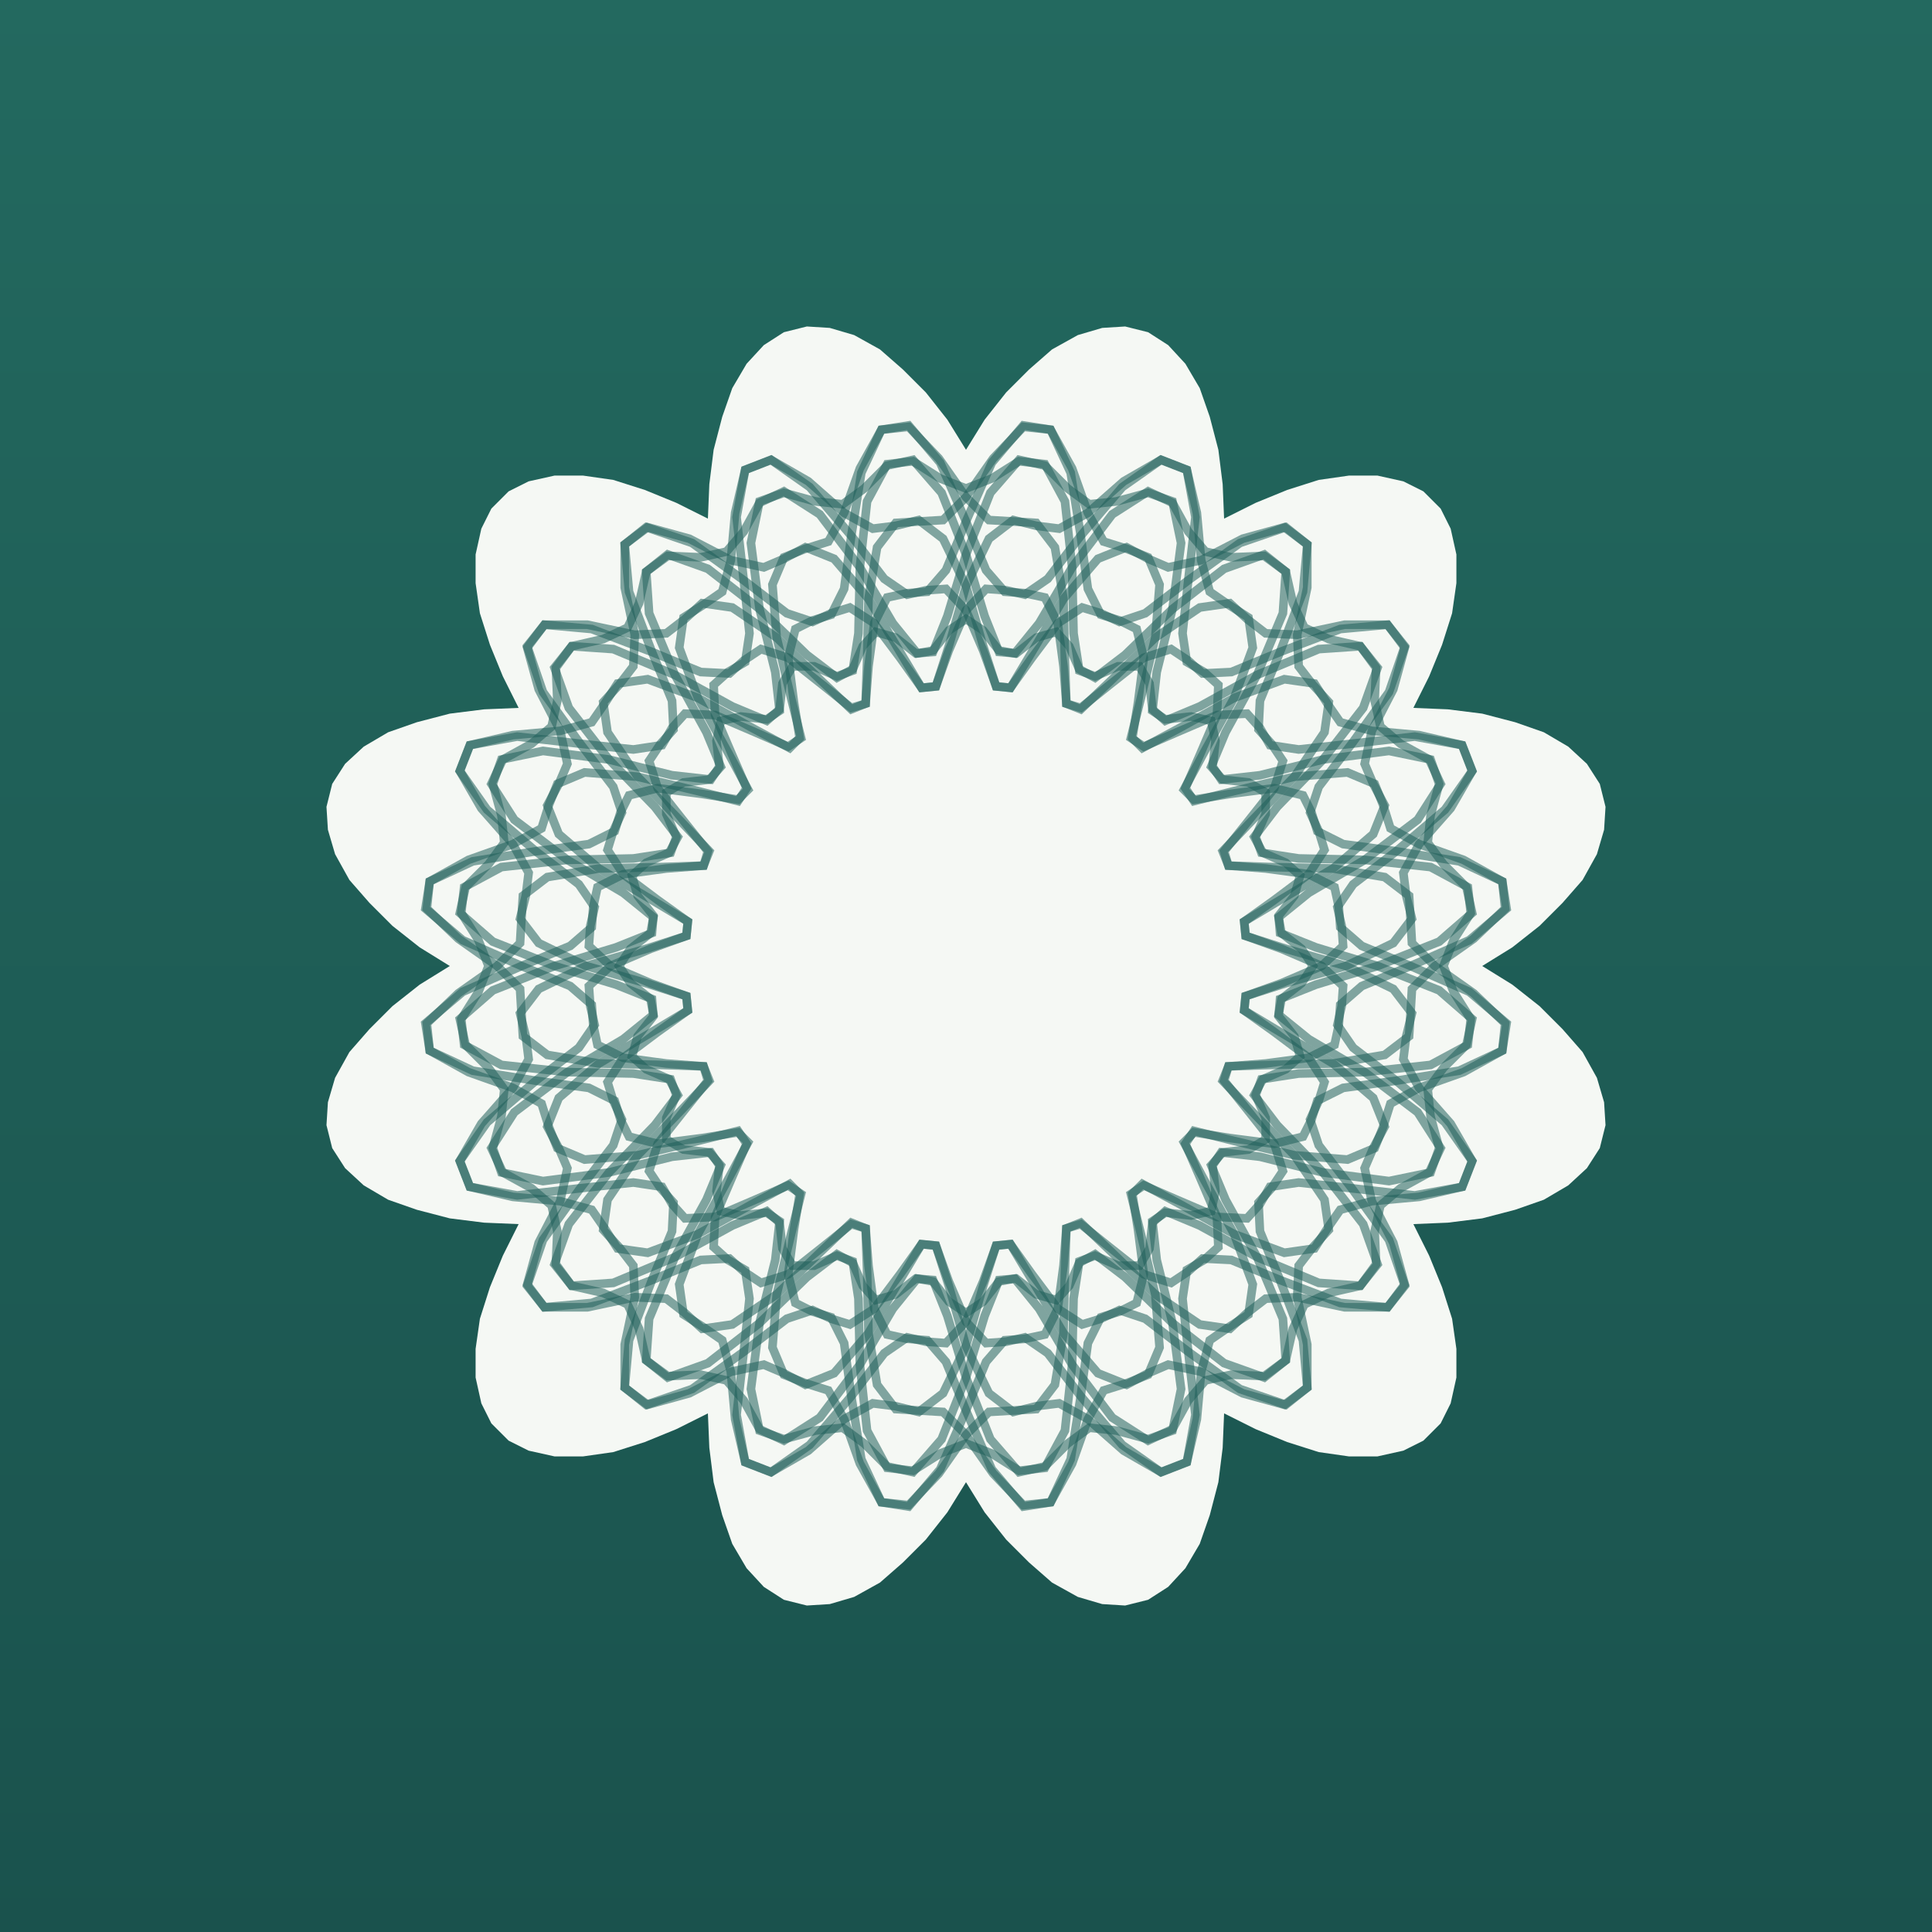
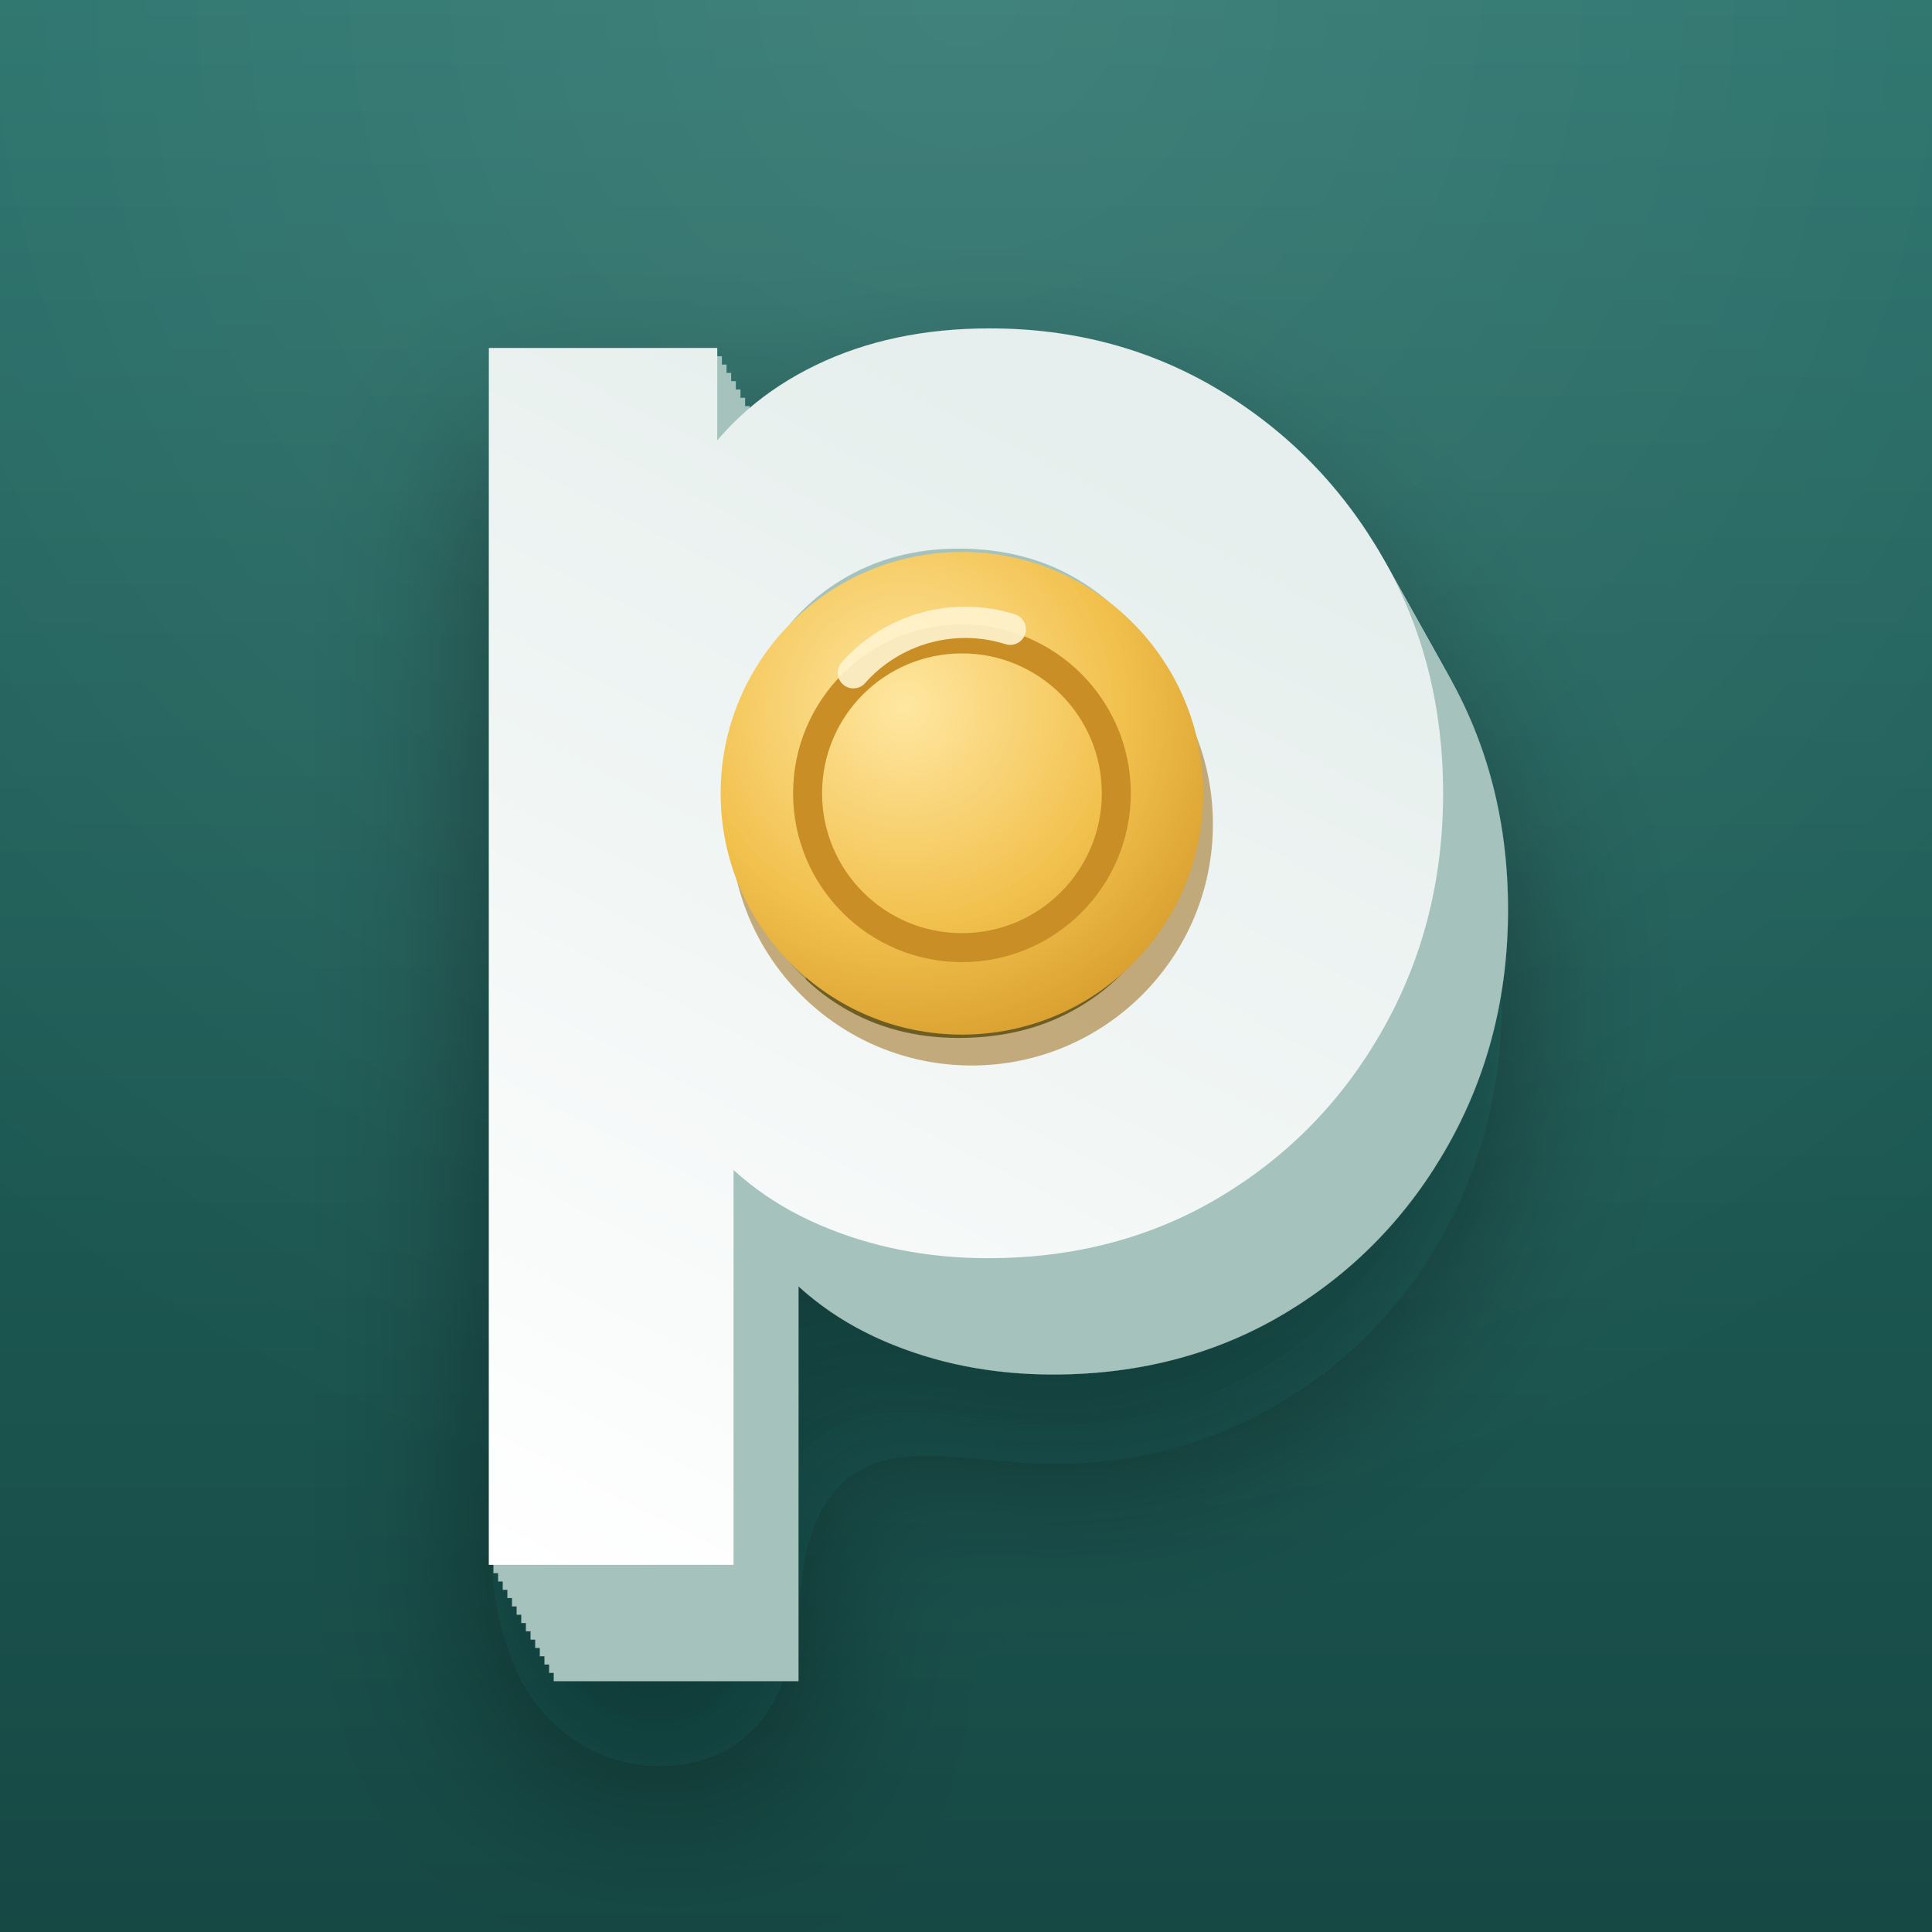
- <svg xmlns="http://www.w3.org/2000/svg" viewBox="0 0 512 512">
+ <svg xmlns="http://www.w3.org/2000/svg" viewBox="0 0 100 100">
  <defs>
-     <linearGradient id="g" x1="0" y1="0" x2="0" y2="1">
-       <stop offset="0" stop-color="#23695f" />
-       <stop offset="1" stop-color="#1a524d" />
+     <linearGradient id="bg" x1="0" y1="0" x2="0" y2="1">
+       <stop offset="0" stop-color="#27716a" />
+       <stop offset="1" stop-color="#164844" />
    </linearGradient>
+     <linearGradient id="pf" x1="0" y1="0" x2="0.4" y2="1">
+       <stop offset="0" stop-color="#ffffff" />
+       <stop offset="1" stop-color="#e6efed" />
+     </linearGradient>
+     <radialGradient id="cf" cx="0.38" cy="0.32" r="0.75">
+       <stop offset="0" stop-color="#ffe7a1" />
+       <stop offset="0.6" stop-color="#f2c14e" />
+       <stop offset="1" stop-color="#d79d2c" />
+     </radialGradient>
+     <radialGradient id="hi" cx="0.5" cy="0" r="0.8">
+       <stop offset="0" stop-color="#fff" stop-opacity=".12" />
+       <stop offset="1" stop-color="#fff" stop-opacity="0" />
+     </radialGradient>
+     <filter id="sh" x="-30%" y="-30%" width="160%" height="160%">
+       <feDropShadow dx="0" dy="5" stdDeviation="4.5" flood-color="#04201d" flood-opacity=".42" />
+     </filter>
  </defs>
-   <rect width="512" height="512" fill="url(#g)" />
-   <g transform="translate(66 66) scale(3.8)">
-     <path d="M86.0 50.0 L88.1 51.3 L90.0 52.8 L91.6 54.4 L93.0 56.0 L94.0 57.8 L94.5 59.5 L94.6 61.1 L94.2 62.7 L93.3 64.1 L92.0 65.3 L90.3 66.3 L88.3 67.0 L86.0 67.6 L83.6 67.9 L81.2 68.0 L82.3 70.2 L83.2 72.4 L83.9 74.6 L84.2 76.7 L84.2 78.7 L83.8 80.5 L83.1 81.9 L81.9 83.1 L80.5 83.8 L78.7 84.2 L76.7 84.2 L74.6 83.9 L72.4 83.2 L70.2 82.3 L68.0 81.2 L67.9 83.6 L67.6 86.0 L67.0 88.3 L66.3 90.3 L65.3 92.0 L64.1 93.3 L62.7 94.2 L61.1 94.6 L59.5 94.5 L57.8 94.0 L56.0 93.0 L54.4 91.6 L52.8 90.0 L51.3 88.1 L50.0 86.0 L48.7 88.1 L47.2 90.0 L45.6 91.6 L44.0 93.0 L42.2 94.0 L40.5 94.5 L38.9 94.6 L37.3 94.2 L35.9 93.3 L34.7 92.0 L33.7 90.3 L33.0 88.3 L32.4 86.0 L32.1 83.6 L32.0 81.2 L29.8 82.3 L27.6 83.2 L25.4 83.9 L23.3 84.2 L21.3 84.2 L19.5 83.8 L18.1 83.1 L16.9 81.9 L16.2 80.5 L15.8 78.7 L15.8 76.7 L16.1 74.6 L16.8 72.4 L17.7 70.2 L18.8 68.0 L16.4 67.9 L14.0 67.6 L11.7 67.0 L9.7 66.3 L8.0 65.3 L6.7 64.1 L5.8 62.7 L5.4 61.1 L5.5 59.5 L6.0 57.8 L7.0 56.0 L8.4 54.4 L10.0 52.8 L11.9 51.3 L14.0 50.0 L11.9 48.7 L10.0 47.2 L8.4 45.6 L7.0 44.0 L6.0 42.2 L5.5 40.5 L5.4 38.9 L5.8 37.3 L6.7 35.9 L8.0 34.7 L9.7 33.7 L11.7 33.0 L14.0 32.4 L16.4 32.1 L18.8 32.0 L17.7 29.8 L16.8 27.6 L16.1 25.4 L15.8 23.3 L15.8 21.3 L16.2 19.5 L16.9 18.1 L18.1 16.9 L19.5 16.2 L21.3 15.8 L23.3 15.8 L25.4 16.1 L27.6 16.8 L29.8 17.7 L32.0 18.8 L32.1 16.4 L32.4 14.0 L33.0 11.7 L33.7 9.7 L34.7 8.0 L35.9 6.7 L37.3 5.8 L38.9 5.4 L40.5 5.5 L42.2 6.0 L44.0 7.0 L45.6 8.4 L47.2 10.0 L48.7 11.9 L50.0 14.0 L51.3 11.9 L52.8 10.0 L54.4 8.4 L56.0 7.0 L57.8 6.0 L59.5 5.5 L61.1 5.4 L62.7 5.8 L64.1 6.7 L65.3 8.0 L66.3 9.7 L67.0 11.7 L67.6 14.0 L67.9 16.4 L68.0 18.8 L70.2 17.7 L72.4 16.8 L74.6 16.1 L76.7 15.8 L78.7 15.8 L80.5 16.2 L81.9 16.9 L83.1 18.1 L83.8 19.5 L84.2 21.3 L84.2 23.3 L83.9 25.4 L83.2 27.6 L82.3 29.8 L81.2 32.0 L83.6 32.1 L86.0 32.4 L88.3 33.0 L90.3 33.7 L92.0 34.7 L93.3 35.9 L94.2 37.3 L94.6 38.9 L94.5 40.5 L94.0 42.2 L93.0 44.0 L91.6 45.6 L90.0 47.2 L88.1 48.7 L86.0 50.0Z" fill="#f5f8f4" />
-     <g fill="none" stroke="#1f5f5a" stroke-opacity="0.55" stroke-width="0.6">
-       <path d="M78.7 50.0 L83.0 51.7 L85.3 53.7 L84.9 55.5 L83.3 57.1 L82.2 58.6 L82.4 60.5 L83.0 62.7 L82.4 64.4 L79.5 65.0 L74.9 64.4 L70.5 63.3 L67.8 63.0 L67.2 63.9 L67.4 65.7 L67.1 67.1 L65.7 67.4 L63.9 67.2 L63.0 67.8 L63.3 70.5 L64.4 74.9 L65.0 79.5 L64.4 82.4 L62.7 83.0 L60.5 82.4 L58.6 82.2 L57.1 83.3 L55.5 84.9 L53.7 85.3 L51.7 83.0 L50.0 78.7 L48.7 74.4 L47.7 71.9 L46.5 71.8 L45.1 72.9 L43.7 73.3 L42.8 72.3 L42.1 70.7 L41.0 70.1 L38.9 71.7 L35.6 74.9 L32.0 77.7 L29.2 78.7 L27.7 77.5 L27.2 75.3 L26.4 73.6 L24.7 72.8 L22.5 72.3 L21.3 70.8 L22.3 68.0 L25.1 64.4 L28.3 61.1 L29.9 59.0 L29.3 57.9 L27.7 57.2 L26.7 56.3 L27.1 54.9 L28.2 53.5 L28.1 52.3 L25.6 51.3 L21.3 50.0 L17.0 48.3 L14.7 46.3 L15.1 44.5 L16.7 42.9 L17.8 41.4 L17.6 39.5 L17.0 37.3 L17.6 35.6 L20.5 35.0 L25.1 35.6 L29.5 36.7 L32.2 37.0 L32.8 36.1 L32.6 34.3 L32.9 32.9 L34.3 32.6 L36.1 32.8 L37.0 32.2 L36.7 29.5 L35.6 25.1 L35.0 20.5 L35.6 17.6 L37.3 17.0 L39.5 17.6 L41.4 17.8 L42.9 16.7 L44.5 15.1 L46.3 14.7 L48.3 17.0 L50.0 21.3 L51.3 25.6 L52.3 28.1 L53.5 28.2 L54.9 27.1 L56.3 26.7 L57.2 27.7 L57.9 29.3 L59.0 29.9 L61.1 28.3 L64.4 25.1 L68.0 22.3 L70.8 21.3 L72.3 22.5 L72.8 24.7 L73.6 26.4 L75.3 27.2 L77.5 27.7 L78.7 29.2 L77.7 32.0 L74.9 35.6 L71.7 38.9 L70.1 41.0 L70.7 42.1 L72.3 42.8 L73.3 43.7 L72.9 45.1 L71.8 46.5 L71.9 47.7 L74.4 48.7 L78.7 50.0Z" />
-       <path d="M81.0 50.0 L85.1 51.8 L87.7 54.0 L87.4 55.9 L84.7 57.4 L81.6 58.5 L79.6 59.6 L79.1 61.2 L78.5 62.7 L76.6 63.5 L72.9 63.2 L68.7 62.2 L65.9 61.5 L65.3 62.4 L66.3 64.7 L67.5 67.5 L67.6 69.6 L66.6 70.5 L65.4 71.2 L65.1 73.2 L65.5 76.9 L66.0 81.3 L65.4 84.6 L63.6 85.3 L61.0 83.8 L58.5 81.6 L56.5 80.5 L54.9 80.7 L53.3 81.1 L51.6 79.8 L50.0 76.5 L48.8 72.3 L47.9 69.5 L46.9 69.4 L45.4 71.5 L43.6 73.9 L41.9 75.0 L40.6 74.6 L39.3 74.0 L37.5 74.6 L34.5 76.9 L30.9 79.5 L27.7 80.6 L26.2 79.4 L26.2 76.4 L26.9 73.1 L26.8 70.9 L25.8 69.6 L24.7 68.4 L25.0 66.3 L27.1 63.2 L30.1 60.1 L32.1 58.0 L31.7 57.0 L29.1 56.8 L26.1 56.4 L24.3 55.5 L24.0 54.1 L23.9 52.7 L22.4 51.4 L19.0 50.0 L14.9 48.2 L12.3 46.0 L12.6 44.1 L15.3 42.6 L18.4 41.5 L20.4 40.4 L20.9 38.8 L21.5 37.3 L23.4 36.5 L27.1 36.8 L31.3 37.8 L34.1 38.5 L34.7 37.6 L33.7 35.3 L32.5 32.5 L32.4 30.4 L33.4 29.5 L34.6 28.8 L34.9 26.8 L34.5 23.1 L34.0 18.7 L34.6 15.4 L36.4 14.7 L39.0 16.2 L41.5 18.4 L43.5 19.5 L45.1 19.3 L46.7 18.9 L48.4 20.2 L50.0 23.5 L51.2 27.7 L52.1 30.5 L53.1 30.6 L54.6 28.5 L56.4 26.1 L58.1 25.0 L59.4 25.4 L60.7 26.0 L62.5 25.4 L65.5 23.1 L69.1 20.5 L72.3 19.4 L73.8 20.6 L73.8 23.6 L73.1 26.9 L73.2 29.1 L74.2 30.4 L75.3 31.6 L75.0 33.7 L72.9 36.8 L69.9 39.9 L67.9 42.0 L68.3 43.0 L70.9 43.2 L73.9 43.6 L75.7 44.5 L76.0 45.9 L76.1 47.3 L77.6 48.6 L81.0 50.0Z" />
-       <path d="M82.7 50.0 L85.4 51.9 L87.6 54.0 L87.4 55.9 L84.4 57.3 L80.0 58.0 L76.3 58.5 L74.5 59.4 L74.1 60.7 L73.5 61.9 L71.5 62.4 L68.4 62.0 L65.9 61.6 L65.2 62.3 L66.6 64.9 L68.7 68.7 L70.0 72.2 L69.7 74.3 L68.3 75.2 L67.0 76.1 L66.4 78.3 L66.1 81.6 L65.4 84.6 L63.6 85.3 L60.9 83.4 L58.0 80.0 L55.7 77.0 L54.1 75.9 L52.8 76.2 L51.4 76.3 L50.0 74.8 L48.8 72.0 L47.9 69.5 L46.9 69.4 L45.4 71.9 L43.2 75.6 L40.8 78.4 L38.8 79.2 L37.3 78.4 L35.9 77.8 L33.6 78.3 L30.7 79.8 L27.8 80.6 L26.2 79.4 L26.5 76.1 L28.1 71.9 L29.5 68.5 L29.6 66.5 L28.7 65.5 L27.9 64.3 L28.5 62.4 L30.4 60.0 L32.0 58.0 L31.7 57.0 L28.8 56.9 L24.4 56.8 L20.8 56.2 L19.1 54.9 L19.0 53.3 L18.9 51.6 L17.3 50.0 L14.6 48.1 L12.4 46.0 L12.6 44.1 L15.6 42.7 L20.0 42.0 L23.7 41.5 L25.5 40.6 L25.9 39.3 L26.5 38.1 L28.5 37.6 L31.6 38.0 L34.1 38.4 L34.8 37.7 L33.4 35.1 L31.3 31.3 L30.0 27.8 L30.3 25.7 L31.7 24.8 L33.0 23.9 L33.6 21.7 L33.9 18.4 L34.6 15.4 L36.4 14.7 L39.1 16.6 L42.0 20.0 L44.3 23.0 L45.9 24.1 L47.2 23.8 L48.6 23.7 L50.0 25.2 L51.2 28.0 L52.1 30.5 L53.1 30.6 L54.6 28.1 L56.8 24.4 L59.2 21.6 L61.2 20.8 L62.7 21.6 L64.1 22.2 L66.4 21.7 L69.3 20.2 L72.2 19.4 L73.8 20.6 L73.5 23.9 L71.9 28.1 L70.5 31.5 L70.4 33.5 L71.3 34.5 L72.1 35.7 L71.5 37.6 L69.6 40.0 L68.0 42.0 L68.3 43.0 L71.2 43.1 L75.6 43.2 L79.2 43.8 L80.9 45.1 L81.0 46.7 L81.1 48.4 L82.7 50.0Z" />
-       <path d="M83.3 50.0 L84.0 51.8 L85.2 53.7 L85.0 55.5 L82.4 56.9 L77.8 57.4 L73.2 57.5 L70.6 57.9 L70.2 59.0 L70.9 60.6 L70.9 62.1 L69.7 62.8 L67.9 63.0 L67.1 63.9 L68.1 66.3 L70.3 70.3 L72.1 74.6 L72.3 77.5 L70.8 78.6 L68.5 78.5 L66.7 78.9 L65.5 80.3 L64.4 82.3 L62.7 83.1 L60.2 81.5 L57.4 77.8 L55.1 73.9 L53.4 71.8 L52.3 72.0 L51.2 73.4 L50.0 74.2 L48.8 73.4 L47.7 72.0 L46.6 71.8 L44.9 73.9 L42.6 77.8 L39.8 81.5 L37.3 83.1 L35.6 82.3 L34.5 80.3 L33.3 78.9 L31.5 78.5 L29.2 78.6 L27.7 77.5 L27.9 74.6 L29.7 70.3 L31.9 66.3 L32.9 63.9 L32.1 63.0 L30.3 62.8 L29.1 62.1 L29.1 60.6 L29.8 59.0 L29.4 57.9 L26.8 57.5 L22.2 57.4 L17.6 56.9 L15.0 55.5 L14.8 53.7 L16.0 51.8 L16.7 50.0 L16.0 48.2 L14.8 46.3 L15.0 44.5 L17.6 43.1 L22.2 42.6 L26.8 42.5 L29.4 42.1 L29.8 41.0 L29.1 39.4 L29.1 37.9 L30.3 37.2 L32.1 37.0 L32.9 36.1 L31.9 33.7 L29.7 29.7 L27.9 25.4 L27.7 22.5 L29.2 21.4 L31.5 21.5 L33.3 21.1 L34.5 19.7 L35.6 17.7 L37.3 16.9 L39.8 18.5 L42.6 22.2 L44.9 26.1 L46.6 28.2 L47.7 28.0 L48.8 26.6 L50.0 25.8 L51.2 26.6 L52.3 28.0 L53.4 28.2 L55.1 26.1 L57.4 22.2 L60.2 18.5 L62.7 16.9 L64.4 17.7 L65.5 19.7 L66.7 21.1 L68.5 21.5 L70.8 21.4 L72.3 22.5 L72.1 25.4 L70.3 29.7 L68.1 33.7 L67.1 36.1 L67.9 37.0 L69.7 37.2 L70.9 37.9 L70.9 39.4 L70.2 41.0 L70.6 42.1 L73.2 42.5 L77.8 42.6 L82.4 43.1 L85.0 44.5 L85.2 46.3 L84.0 48.2 L83.3 50.0Z" />
-       <path d="M82.7 50.0 L81.1 51.6 L81.0 53.3 L80.9 54.9 L79.2 56.2 L75.6 56.8 L71.2 56.9 L68.3 57.0 L68.0 58.0 L69.6 60.0 L71.5 62.4 L72.1 64.3 L71.3 65.5 L70.4 66.5 L70.5 68.5 L71.9 71.9 L73.5 76.1 L73.8 79.4 L72.2 80.6 L69.3 79.8 L66.4 78.3 L64.1 77.8 L62.7 78.4 L61.2 79.2 L59.2 78.4 L56.8 75.6 L54.6 71.9 L53.1 69.4 L52.1 69.5 L51.2 72.0 L50.0 74.8 L48.6 76.3 L47.2 76.2 L45.9 75.9 L44.3 77.0 L42.0 80.0 L39.1 83.4 L36.4 85.3 L34.6 84.6 L33.9 81.6 L33.6 78.3 L33.0 76.1 L31.7 75.2 L30.3 74.3 L30.0 72.2 L31.3 68.7 L33.4 64.9 L34.8 62.3 L34.1 61.6 L31.6 62.0 L28.5 62.4 L26.5 61.9 L25.9 60.7 L25.5 59.4 L23.7 58.5 L20.0 58.0 L15.6 57.3 L12.6 55.9 L12.4 54.0 L14.6 51.9 L17.3 50.0 L18.9 48.4 L19.0 46.7 L19.1 45.1 L20.8 43.8 L24.4 43.2 L28.8 43.1 L31.7 43.0 L32.0 42.0 L30.4 40.0 L28.5 37.6 L27.9 35.7 L28.7 34.5 L29.6 33.5 L29.5 31.5 L28.1 28.1 L26.5 23.9 L26.2 20.6 L27.8 19.4 L30.7 20.2 L33.6 21.7 L35.9 22.2 L37.3 21.6 L38.8 20.8 L40.8 21.6 L43.2 24.4 L45.4 28.1 L46.9 30.6 L47.9 30.5 L48.8 28.0 L50.0 25.2 L51.4 23.7 L52.8 23.8 L54.1 24.1 L55.7 23.0 L58.0 20.0 L60.9 16.6 L63.6 14.7 L65.4 15.4 L66.1 18.4 L66.4 21.7 L67.0 23.9 L68.3 24.8 L69.7 25.7 L70.0 27.8 L68.7 31.3 L66.6 35.1 L65.2 37.7 L65.9 38.4 L68.4 38.0 L71.5 37.6 L73.5 38.1 L74.1 39.3 L74.5 40.6 L76.3 41.5 L80.0 42.0 L84.4 42.7 L87.4 44.1 L87.6 46.0 L85.4 48.1 L82.7 50.0Z" />
-       <path d="M81.0 50.0 L77.6 51.4 L76.1 52.7 L76.0 54.1 L75.7 55.5 L73.9 56.4 L70.9 56.8 L68.3 57.0 L67.9 58.0 L69.9 60.1 L72.9 63.2 L75.0 66.3 L75.3 68.4 L74.2 69.6 L73.2 70.9 L73.1 73.1 L73.8 76.4 L73.8 79.4 L72.3 80.6 L69.1 79.5 L65.5 76.9 L62.5 74.6 L60.7 74.0 L59.4 74.6 L58.1 75.0 L56.4 73.9 L54.6 71.5 L53.1 69.4 L52.1 69.5 L51.2 72.3 L50.0 76.5 L48.4 79.8 L46.7 81.1 L45.1 80.7 L43.5 80.5 L41.5 81.6 L39.0 83.8 L36.4 85.3 L34.6 84.6 L34.0 81.3 L34.5 76.9 L34.9 73.2 L34.6 71.2 L33.4 70.5 L32.4 69.6 L32.5 67.5 L33.7 64.7 L34.7 62.4 L34.1 61.5 L31.3 62.2 L27.1 63.2 L23.4 63.5 L21.5 62.7 L20.9 61.2 L20.4 59.6 L18.4 58.5 L15.3 57.4 L12.6 55.9 L12.3 54.0 L14.9 51.8 L19.0 50.0 L22.4 48.6 L23.9 47.3 L24.0 45.9 L24.3 44.5 L26.1 43.6 L29.1 43.2 L31.7 43.0 L32.1 42.0 L30.1 39.9 L27.1 36.8 L25.0 33.7 L24.7 31.6 L25.8 30.4 L26.8 29.1 L26.9 26.9 L26.2 23.6 L26.2 20.6 L27.7 19.4 L30.9 20.5 L34.5 23.1 L37.5 25.4 L39.3 26.0 L40.6 25.4 L41.9 25.0 L43.6 26.1 L45.4 28.5 L46.9 30.6 L47.9 30.5 L48.8 27.7 L50.0 23.5 L51.6 20.2 L53.3 18.9 L54.9 19.3 L56.5 19.5 L58.5 18.4 L61.0 16.2 L63.6 14.7 L65.4 15.4 L66.0 18.7 L65.5 23.1 L65.1 26.8 L65.4 28.8 L66.6 29.5 L67.6 30.4 L67.5 32.5 L66.3 35.3 L65.3 37.6 L65.9 38.5 L68.7 37.8 L72.9 36.8 L76.6 36.5 L78.5 37.3 L79.1 38.8 L79.6 40.4 L81.6 41.5 L84.7 42.6 L87.4 44.1 L87.7 46.0 L85.1 48.2 L81.0 50.0Z" />
-       <path d="M78.7 50.0 L74.4 51.3 L71.9 52.3 L71.8 53.5 L72.9 54.9 L73.3 56.3 L72.3 57.2 L70.7 57.9 L70.1 59.0 L71.7 61.1 L74.9 64.4 L77.7 68.0 L78.7 70.8 L77.5 72.3 L75.3 72.8 L73.6 73.6 L72.8 75.3 L72.3 77.5 L70.8 78.7 L68.0 77.7 L64.4 74.9 L61.1 71.7 L59.0 70.1 L57.9 70.7 L57.2 72.3 L56.3 73.3 L54.9 72.9 L53.5 71.8 L52.3 71.9 L51.3 74.4 L50.0 78.7 L48.3 83.0 L46.3 85.3 L44.5 84.9 L42.9 83.3 L41.4 82.2 L39.5 82.4 L37.3 83.0 L35.6 82.4 L35.0 79.5 L35.6 74.9 L36.7 70.5 L37.0 67.8 L36.1 67.2 L34.3 67.4 L32.9 67.1 L32.6 65.7 L32.8 63.9 L32.2 63.0 L29.5 63.3 L25.1 64.4 L20.5 65.0 L17.6 64.4 L17.0 62.7 L17.6 60.5 L17.8 58.6 L16.7 57.1 L15.1 55.5 L14.7 53.7 L17.0 51.7 L21.3 50.0 L25.6 48.7 L28.1 47.7 L28.2 46.5 L27.1 45.1 L26.7 43.7 L27.7 42.8 L29.3 42.1 L29.9 41.0 L28.3 38.9 L25.1 35.6 L22.3 32.0 L21.3 29.2 L22.5 27.7 L24.7 27.2 L26.4 26.4 L27.2 24.7 L27.7 22.5 L29.2 21.3 L32.0 22.3 L35.6 25.1 L38.9 28.3 L41.0 29.9 L42.1 29.3 L42.8 27.7 L43.7 26.7 L45.1 27.1 L46.5 28.2 L47.7 28.1 L48.7 25.6 L50.0 21.3 L51.7 17.0 L53.7 14.7 L55.5 15.1 L57.1 16.7 L58.6 17.8 L60.5 17.6 L62.7 17.0 L64.4 17.6 L65.0 20.5 L64.4 25.1 L63.3 29.5 L63.0 32.2 L63.9 32.8 L65.7 32.6 L67.1 32.9 L67.4 34.3 L67.2 36.1 L67.8 37.0 L70.5 36.7 L74.9 35.6 L79.5 35.0 L82.4 35.6 L83.0 37.3 L82.4 39.5 L82.2 41.4 L83.3 42.9 L84.9 44.5 L85.3 46.3 L83.0 48.3 L78.7 50.0Z" />
-       <path d="M76.5 50.0 L72.3 51.2 L69.5 52.1 L69.4 53.1 L71.5 54.6 L73.9 56.4 L75.0 58.1 L74.6 59.4 L74.0 60.7 L74.6 62.5 L76.9 65.5 L79.5 69.1 L80.6 72.3 L79.4 73.8 L76.4 73.8 L73.1 73.1 L70.9 73.2 L69.6 74.2 L68.4 75.3 L66.3 75.0 L63.2 72.9 L60.1 69.9 L58.0 67.9 L57.0 68.3 L56.8 70.9 L56.4 73.9 L55.5 75.7 L54.1 76.0 L52.7 76.1 L51.4 77.6 L50.0 81.0 L48.2 85.1 L46.0 87.7 L44.1 87.4 L42.6 84.7 L41.5 81.6 L40.4 79.6 L38.8 79.1 L37.3 78.5 L36.5 76.6 L36.8 72.9 L37.8 68.7 L38.5 65.9 L37.6 65.3 L35.3 66.3 L32.5 67.5 L30.4 67.6 L29.5 66.6 L28.8 65.4 L26.8 65.1 L23.1 65.5 L18.7 66.0 L15.4 65.4 L14.7 63.6 L16.2 61.0 L18.4 58.5 L19.5 56.5 L19.3 54.9 L18.9 53.3 L20.2 51.6 L23.5 50.0 L27.7 48.8 L30.5 47.9 L30.6 46.9 L28.5 45.4 L26.1 43.6 L25.0 41.9 L25.4 40.6 L26.0 39.3 L25.4 37.5 L23.1 34.5 L20.5 30.9 L19.4 27.7 L20.6 26.2 L23.6 26.2 L26.9 26.9 L29.1 26.8 L30.4 25.8 L31.6 24.7 L33.7 25.0 L36.8 27.1 L39.9 30.1 L42.0 32.1 L43.0 31.7 L43.2 29.1 L43.6 26.1 L44.5 24.3 L45.9 24.0 L47.3 23.9 L48.6 22.4 L50.0 19.0 L51.8 14.9 L54.0 12.3 L55.9 12.6 L57.4 15.3 L58.5 18.4 L59.6 20.4 L61.2 20.9 L62.7 21.5 L63.5 23.4 L63.2 27.1 L62.2 31.3 L61.5 34.1 L62.4 34.7 L64.7 33.7 L67.5 32.5 L69.6 32.4 L70.5 33.4 L71.2 34.6 L73.2 34.9 L76.9 34.5 L81.3 34.0 L84.6 34.6 L85.3 36.4 L83.8 39.0 L81.6 41.5 L80.5 43.5 L80.7 45.1 L81.1 46.7 L79.8 48.4 L76.5 50.0Z" />
-       <path d="M74.8 50.0 L72.0 51.2 L69.5 52.1 L69.4 53.1 L71.9 54.6 L75.6 56.8 L78.4 59.2 L79.2 61.2 L78.4 62.7 L77.8 64.1 L78.3 66.4 L79.8 69.3 L80.6 72.2 L79.4 73.8 L76.1 73.5 L71.9 71.9 L68.5 70.5 L66.5 70.4 L65.5 71.3 L64.3 72.1 L62.4 71.5 L60.0 69.6 L58.0 68.0 L57.0 68.3 L56.9 71.2 L56.8 75.6 L56.2 79.2 L54.9 80.9 L53.3 81.0 L51.6 81.1 L50.0 82.7 L48.1 85.4 L46.0 87.6 L44.1 87.4 L42.7 84.4 L42.0 80.0 L41.5 76.3 L40.6 74.5 L39.3 74.1 L38.1 73.5 L37.6 71.5 L38.0 68.4 L38.4 65.9 L37.7 65.2 L35.1 66.6 L31.3 68.7 L27.8 70.0 L25.7 69.7 L24.8 68.3 L23.9 67.0 L21.7 66.4 L18.4 66.1 L15.4 65.4 L14.7 63.6 L16.6 60.9 L20.0 58.0 L23.0 55.7 L24.1 54.1 L23.8 52.8 L23.7 51.4 L25.2 50.0 L28.0 48.8 L30.5 47.9 L30.6 46.9 L28.1 45.4 L24.4 43.2 L21.6 40.8 L20.8 38.8 L21.6 37.3 L22.2 35.9 L21.7 33.6 L20.2 30.7 L19.4 27.8 L20.6 26.2 L23.9 26.5 L28.1 28.1 L31.5 29.5 L33.5 29.6 L34.5 28.7 L35.7 27.9 L37.6 28.5 L40.0 30.4 L42.0 32.0 L43.0 31.7 L43.1 28.8 L43.2 24.4 L43.8 20.8 L45.1 19.1 L46.7 19.0 L48.4 18.9 L50.0 17.3 L51.9 14.6 L54.0 12.4 L55.9 12.6 L57.3 15.6 L58.0 20.0 L58.5 23.7 L59.4 25.5 L60.7 25.9 L61.9 26.5 L62.4 28.5 L62.0 31.6 L61.6 34.1 L62.3 34.8 L64.9 33.4 L68.7 31.3 L72.2 30.0 L74.3 30.3 L75.2 31.7 L76.1 33.0 L78.3 33.6 L81.6 33.9 L84.6 34.6 L85.3 36.4 L83.4 39.1 L80.0 42.0 L77.0 44.3 L75.9 45.9 L76.2 47.2 L76.3 48.6 L74.8 50.0Z" />
-       <path d="M74.2 50.0 L73.4 51.2 L72.0 52.3 L71.8 53.4 L73.9 55.1 L77.8 57.4 L81.5 60.2 L83.1 62.7 L82.3 64.4 L80.3 65.5 L78.9 66.7 L78.5 68.5 L78.6 70.8 L77.5 72.3 L74.6 72.1 L70.3 70.3 L66.3 68.1 L63.9 67.1 L63.0 67.9 L62.8 69.7 L62.1 70.9 L60.6 70.9 L59.0 70.2 L57.9 70.6 L57.5 73.2 L57.4 77.8 L56.9 82.4 L55.5 85.0 L53.7 85.2 L51.8 84.0 L50.0 83.3 L48.2 84.0 L46.3 85.2 L44.5 85.0 L43.1 82.4 L42.6 77.8 L42.5 73.2 L42.1 70.6 L41.0 70.2 L39.4 70.9 L37.9 70.9 L37.2 69.7 L37.0 67.9 L36.1 67.1 L33.7 68.1 L29.7 70.3 L25.4 72.1 L22.5 72.3 L21.4 70.8 L21.5 68.5 L21.1 66.7 L19.7 65.5 L17.7 64.4 L16.9 62.7 L18.5 60.2 L22.2 57.4 L26.1 55.1 L28.2 53.4 L28.0 52.3 L26.6 51.2 L25.8 50.0 L26.6 48.8 L28.0 47.7 L28.2 46.6 L26.1 44.9 L22.2 42.6 L18.5 39.8 L16.9 37.3 L17.7 35.6 L19.7 34.5 L21.1 33.3 L21.5 31.5 L21.4 29.2 L22.5 27.7 L25.4 27.9 L29.7 29.7 L33.7 31.9 L36.1 32.9 L37.0 32.1 L37.2 30.3 L37.9 29.1 L39.4 29.1 L41.0 29.8 L42.1 29.4 L42.5 26.8 L42.6 22.2 L43.1 17.6 L44.5 15.0 L46.3 14.8 L48.2 16.0 L50.0 16.7 L51.8 16.0 L53.7 14.8 L55.5 15.0 L56.9 17.6 L57.4 22.2 L57.5 26.8 L57.9 29.4 L59.0 29.8 L60.6 29.1 L62.1 29.1 L62.8 30.3 L63.0 32.1 L63.9 32.9 L66.3 31.9 L70.3 29.7 L74.6 27.9 L77.5 27.7 L78.6 29.2 L78.5 31.5 L78.9 33.3 L80.3 34.5 L82.3 35.6 L83.1 37.3 L81.5 39.8 L77.8 42.6 L73.9 44.9 L71.8 46.6 L72.0 47.7 L73.4 48.8 L74.2 50.0Z" />
-       <path d="M74.8 50.0 L76.3 51.4 L76.2 52.8 L75.9 54.1 L77.0 55.7 L80.0 58.0 L83.4 60.9 L85.3 63.6 L84.6 65.4 L81.6 66.1 L78.3 66.4 L76.1 67.0 L75.2 68.3 L74.3 69.7 L72.2 70.0 L68.7 68.7 L64.9 66.6 L62.3 65.2 L61.6 65.9 L62.0 68.4 L62.4 71.5 L61.9 73.5 L60.7 74.1 L59.4 74.5 L58.5 76.3 L58.0 80.0 L57.3 84.4 L55.9 87.4 L54.0 87.6 L51.9 85.4 L50.0 82.7 L48.4 81.1 L46.7 81.0 L45.1 80.9 L43.8 79.2 L43.2 75.6 L43.1 71.2 L43.0 68.3 L42.0 68.0 L40.0 69.6 L37.6 71.5 L35.7 72.1 L34.5 71.3 L33.5 70.4 L31.5 70.5 L28.1 71.9 L23.9 73.5 L20.6 73.8 L19.4 72.2 L20.2 69.3 L21.7 66.4 L22.2 64.1 L21.6 62.7 L20.8 61.2 L21.6 59.2 L24.4 56.8 L28.1 54.6 L30.6 53.1 L30.5 52.1 L28.0 51.2 L25.2 50.0 L23.7 48.6 L23.8 47.2 L24.1 45.9 L23.0 44.3 L20.0 42.0 L16.6 39.1 L14.7 36.4 L15.4 34.6 L18.4 33.9 L21.7 33.6 L23.9 33.0 L24.8 31.7 L25.7 30.3 L27.8 30.0 L31.3 31.3 L35.1 33.4 L37.7 34.8 L38.4 34.1 L38.0 31.6 L37.6 28.5 L38.1 26.5 L39.3 25.9 L40.6 25.5 L41.5 23.7 L42.0 20.0 L42.7 15.6 L44.1 12.6 L46.0 12.4 L48.1 14.6 L50.0 17.3 L51.6 18.9 L53.3 19.0 L54.9 19.1 L56.2 20.8 L56.8 24.4 L56.9 28.8 L57.0 31.7 L58.0 32.0 L60.0 30.4 L62.4 28.5 L64.3 27.9 L65.5 28.7 L66.5 29.6 L68.5 29.5 L71.9 28.1 L76.1 26.5 L79.4 26.2 L80.6 27.8 L79.8 30.7 L78.3 33.6 L77.8 35.9 L78.4 37.3 L79.2 38.8 L78.4 40.8 L75.6 43.2 L71.9 45.4 L69.4 46.9 L69.5 47.9 L72.0 48.8 L74.8 50.0Z" />
-       <path d="M76.5 50.0 L79.8 51.6 L81.1 53.3 L80.7 54.9 L80.5 56.5 L81.6 58.5 L83.8 61.0 L85.3 63.6 L84.6 65.4 L81.3 66.0 L76.9 65.5 L73.2 65.1 L71.2 65.4 L70.5 66.6 L69.6 67.6 L67.5 67.5 L64.7 66.3 L62.4 65.3 L61.5 65.9 L62.2 68.7 L63.2 72.9 L63.5 76.6 L62.7 78.5 L61.2 79.1 L59.6 79.6 L58.5 81.6 L57.4 84.7 L55.9 87.4 L54.0 87.7 L51.8 85.1 L50.0 81.0 L48.6 77.6 L47.3 76.1 L45.9 76.0 L44.5 75.7 L43.6 73.9 L43.2 70.9 L43.0 68.3 L42.0 67.9 L39.9 69.9 L36.8 72.9 L33.7 75.0 L31.6 75.3 L30.4 74.2 L29.1 73.2 L26.9 73.1 L23.6 73.8 L20.6 73.8 L19.4 72.3 L20.5 69.1 L23.1 65.5 L25.4 62.5 L26.0 60.7 L25.4 59.4 L25.0 58.1 L26.1 56.4 L28.5 54.6 L30.6 53.1 L30.5 52.1 L27.7 51.2 L23.5 50.0 L20.2 48.4 L18.9 46.7 L19.3 45.1 L19.5 43.5 L18.4 41.5 L16.2 39.0 L14.7 36.4 L15.4 34.6 L18.7 34.0 L23.1 34.5 L26.8 34.9 L28.8 34.6 L29.5 33.4 L30.4 32.4 L32.5 32.5 L35.3 33.7 L37.6 34.7 L38.5 34.1 L37.8 31.3 L36.8 27.1 L36.5 23.4 L37.3 21.5 L38.8 20.9 L40.4 20.4 L41.5 18.4 L42.6 15.3 L44.1 12.6 L46.0 12.3 L48.2 14.9 L50.0 19.0 L51.4 22.4 L52.7 23.9 L54.1 24.0 L55.5 24.3 L56.4 26.1 L56.8 29.1 L57.0 31.7 L58.0 32.1 L60.1 30.1 L63.2 27.1 L66.3 25.0 L68.4 24.7 L69.6 25.8 L70.9 26.8 L73.1 26.9 L76.4 26.2 L79.4 26.2 L80.6 27.7 L79.5 30.9 L76.9 34.5 L74.6 37.5 L74.0 39.3 L74.6 40.6 L75.0 41.9 L73.9 43.6 L71.5 45.4 L69.4 46.9 L69.5 47.9 L72.3 48.8 L76.5 50.0Z" />
-     </g>
+   <rect width="100" height="100" fill="url(#bg)" />
+   <rect width="100" height="100" fill="url(#hi)" />
+   <g filter="url(#sh)">
+     <path transform="translate(24.02 70.13) scale(0.08443 -0.08443)" d="M55 -200V546H195V442L182 472Q209 513 255.5 535.5Q302 558 362 558Q440 558 503.0 520.0Q566 482 603.0 417.5Q640 353 640 273Q640 194 603.5 129.0Q567 64 504.0 26.0Q441 -12 361 -12Q305 -12 257.5 8.5Q210 29 181 69L205 100V-200ZM343 123Q385 123 417.0 142.0Q449 161 467.0 195.0Q485 229 485 273Q485 317 467.0 350.5Q449 384 417.0 403.5Q385 423 343 423Q303 423 271.5 404.0Q240 385 222.5 351.0Q205 317 205 273Q205 229 222.5 195.0Q240 161 271.5 142.0Q303 123 343 123Z" fill="#a6c2bd" />
+     <path transform="translate(23.78 69.70) scale(0.08443 -0.08443)" d="M55 -200V546H195V442L182 472Q209 513 255.5 535.5Q302 558 362 558Q440 558 503.0 520.0Q566 482 603.0 417.5Q640 353 640 273Q640 194 603.5 129.0Q567 64 504.0 26.0Q441 -12 361 -12Q305 -12 257.5 8.5Q210 29 181 69L205 100V-200ZM343 123Q385 123 417.0 142.0Q449 161 467.0 195.0Q485 229 485 273Q485 317 467.0 350.5Q449 384 417.0 403.5Q385 423 343 423Q303 423 271.5 404.0Q240 385 222.5 351.0Q205 317 205 273Q205 229 222.5 195.0Q240 161 271.5 142.0Q303 123 343 123Z" fill="#a6c2bd" />
+     <path transform="translate(23.54 69.27) scale(0.08443 -0.08443)" d="M55 -200V546H195V442L182 472Q209 513 255.5 535.5Q302 558 362 558Q440 558 503.0 520.0Q566 482 603.0 417.5Q640 353 640 273Q640 194 603.5 129.0Q567 64 504.0 26.0Q441 -12 361 -12Q305 -12 257.5 8.5Q210 29 181 69L205 100V-200ZM343 123Q385 123 417.0 142.0Q449 161 467.0 195.0Q485 229 485 273Q485 317 467.0 350.5Q449 384 417.0 403.5Q385 423 343 423Q303 423 271.5 404.0Q240 385 222.5 351.0Q205 317 205 273Q205 229 222.5 195.0Q240 161 271.5 142.0Q303 123 343 123Z" fill="#a6c2bd" />
+     <path transform="translate(23.30 68.84) scale(0.08443 -0.08443)" d="M55 -200V546H195V442L182 472Q209 513 255.5 535.5Q302 558 362 558Q440 558 503.0 520.0Q566 482 603.0 417.5Q640 353 640 273Q640 194 603.5 129.0Q567 64 504.0 26.0Q441 -12 361 -12Q305 -12 257.5 8.5Q210 29 181 69L205 100V-200ZM343 123Q385 123 417.0 142.0Q449 161 467.0 195.0Q485 229 485 273Q485 317 467.0 350.5Q449 384 417.0 403.5Q385 423 343 423Q303 423 271.5 404.0Q240 385 222.5 351.0Q205 317 205 273Q205 229 222.5 195.0Q240 161 271.5 142.0Q303 123 343 123Z" fill="#a6c2bd" />
+     <path transform="translate(23.06 68.41) scale(0.08443 -0.08443)" d="M55 -200V546H195V442L182 472Q209 513 255.5 535.5Q302 558 362 558Q440 558 503.0 520.0Q566 482 603.0 417.5Q640 353 640 273Q640 194 603.5 129.0Q567 64 504.0 26.0Q441 -12 361 -12Q305 -12 257.5 8.5Q210 29 181 69L205 100V-200ZM343 123Q385 123 417.0 142.0Q449 161 467.0 195.0Q485 229 485 273Q485 317 467.0 350.5Q449 384 417.0 403.5Q385 423 343 423Q303 423 271.5 404.0Q240 385 222.5 351.0Q205 317 205 273Q205 229 222.5 195.0Q240 161 271.5 142.0Q303 123 343 123Z" fill="#a6c2bd" />
+     <path transform="translate(22.82 67.98) scale(0.08443 -0.08443)" d="M55 -200V546H195V442L182 472Q209 513 255.5 535.5Q302 558 362 558Q440 558 503.0 520.0Q566 482 603.0 417.5Q640 353 640 273Q640 194 603.5 129.0Q567 64 504.0 26.0Q441 -12 361 -12Q305 -12 257.5 8.5Q210 29 181 69L205 100V-200ZM343 123Q385 123 417.0 142.0Q449 161 467.0 195.0Q485 229 485 273Q485 317 467.0 350.5Q449 384 417.0 403.5Q385 423 343 423Q303 423 271.5 404.0Q240 385 222.5 351.0Q205 317 205 273Q205 229 222.5 195.0Q240 161 271.5 142.0Q303 123 343 123Z" fill="#a6c2bd" />
+     <path transform="translate(22.58 67.55) scale(0.08443 -0.08443)" d="M55 -200V546H195V442L182 472Q209 513 255.5 535.5Q302 558 362 558Q440 558 503.0 520.0Q566 482 603.0 417.5Q640 353 640 273Q640 194 603.5 129.0Q567 64 504.0 26.0Q441 -12 361 -12Q305 -12 257.5 8.5Q210 29 181 69L205 100V-200ZM343 123Q385 123 417.0 142.0Q449 161 467.0 195.0Q485 229 485 273Q485 317 467.0 350.5Q449 384 417.0 403.5Q385 423 343 423Q303 423 271.5 404.0Q240 385 222.5 351.0Q205 317 205 273Q205 229 222.5 195.0Q240 161 271.5 142.0Q303 123 343 123Z" fill="#a6c2bd" />
+     <path transform="translate(22.34 67.12) scale(0.08443 -0.08443)" d="M55 -200V546H195V442L182 472Q209 513 255.5 535.5Q302 558 362 558Q440 558 503.0 520.0Q566 482 603.0 417.5Q640 353 640 273Q640 194 603.5 129.0Q567 64 504.0 26.0Q441 -12 361 -12Q305 -12 257.5 8.5Q210 29 181 69L205 100V-200ZM343 123Q385 123 417.0 142.0Q449 161 467.0 195.0Q485 229 485 273Q485 317 467.0 350.5Q449 384 417.0 403.5Q385 423 343 423Q303 423 271.5 404.0Q240 385 222.5 351.0Q205 317 205 273Q205 229 222.5 195.0Q240 161 271.5 142.0Q303 123 343 123Z" fill="#a6c2bd" />
+     <path transform="translate(22.10 66.69) scale(0.08443 -0.08443)" d="M55 -200V546H195V442L182 472Q209 513 255.5 535.5Q302 558 362 558Q440 558 503.0 520.0Q566 482 603.0 417.5Q640 353 640 273Q640 194 603.5 129.0Q567 64 504.0 26.0Q441 -12 361 -12Q305 -12 257.5 8.5Q210 29 181 69L205 100V-200ZM343 123Q385 123 417.0 142.0Q449 161 467.0 195.0Q485 229 485 273Q485 317 467.0 350.5Q449 384 417.0 403.5Q385 423 343 423Q303 423 271.5 404.0Q240 385 222.5 351.0Q205 317 205 273Q205 229 222.5 195.0Q240 161 271.5 142.0Q303 123 343 123Z" fill="#a6c2bd" />
+     <path transform="translate(21.86 66.26) scale(0.08443 -0.08443)" d="M55 -200V546H195V442L182 472Q209 513 255.5 535.5Q302 558 362 558Q440 558 503.0 520.0Q566 482 603.0 417.5Q640 353 640 273Q640 194 603.5 129.0Q567 64 504.0 26.0Q441 -12 361 -12Q305 -12 257.5 8.5Q210 29 181 69L205 100V-200ZM343 123Q385 123 417.0 142.0Q449 161 467.0 195.0Q485 229 485 273Q485 317 467.0 350.5Q449 384 417.0 403.5Q385 423 343 423Q303 423 271.5 404.0Q240 385 222.5 351.0Q205 317 205 273Q205 229 222.5 195.0Q240 161 271.5 142.0Q303 123 343 123Z" fill="#a6c2bd" />
+     <path transform="translate(21.62 65.83) scale(0.08443 -0.08443)" d="M55 -200V546H195V442L182 472Q209 513 255.5 535.5Q302 558 362 558Q440 558 503.0 520.0Q566 482 603.0 417.5Q640 353 640 273Q640 194 603.5 129.0Q567 64 504.0 26.0Q441 -12 361 -12Q305 -12 257.5 8.5Q210 29 181 69L205 100V-200ZM343 123Q385 123 417.0 142.0Q449 161 467.0 195.0Q485 229 485 273Q485 317 467.0 350.5Q449 384 417.0 403.5Q385 423 343 423Q303 423 271.5 404.0Q240 385 222.5 351.0Q205 317 205 273Q205 229 222.5 195.0Q240 161 271.5 142.0Q303 123 343 123Z" fill="#a6c2bd" />
+     <path transform="translate(21.38 65.40) scale(0.08443 -0.08443)" d="M55 -200V546H195V442L182 472Q209 513 255.5 535.5Q302 558 362 558Q440 558 503.0 520.0Q566 482 603.0 417.5Q640 353 640 273Q640 194 603.5 129.0Q567 64 504.0 26.0Q441 -12 361 -12Q305 -12 257.5 8.5Q210 29 181 69L205 100V-200ZM343 123Q385 123 417.0 142.0Q449 161 467.0 195.0Q485 229 485 273Q485 317 467.0 350.5Q449 384 417.0 403.5Q385 423 343 423Q303 423 271.5 404.0Q240 385 222.5 351.0Q205 317 205 273Q205 229 222.5 195.0Q240 161 271.5 142.0Q303 123 343 123Z" fill="#a6c2bd" />
+     <path transform="translate(21.14 64.97) scale(0.08443 -0.08443)" d="M55 -200V546H195V442L182 472Q209 513 255.5 535.5Q302 558 362 558Q440 558 503.0 520.0Q566 482 603.0 417.5Q640 353 640 273Q640 194 603.5 129.0Q567 64 504.0 26.0Q441 -12 361 -12Q305 -12 257.5 8.5Q210 29 181 69L205 100V-200ZM343 123Q385 123 417.0 142.0Q449 161 467.0 195.0Q485 229 485 273Q485 317 467.0 350.5Q449 384 417.0 403.5Q385 423 343 423Q303 423 271.5 404.0Q240 385 222.5 351.0Q205 317 205 273Q205 229 222.5 195.0Q240 161 271.5 142.0Q303 123 343 123Z" fill="#a6c2bd" />
+     <path transform="translate(20.90 64.54) scale(0.08443 -0.08443)" d="M55 -200V546H195V442L182 472Q209 513 255.5 535.5Q302 558 362 558Q440 558 503.0 520.0Q566 482 603.0 417.5Q640 353 640 273Q640 194 603.5 129.0Q567 64 504.0 26.0Q441 -12 361 -12Q305 -12 257.5 8.5Q210 29 181 69L205 100V-200ZM343 123Q385 123 417.0 142.0Q449 161 467.0 195.0Q485 229 485 273Q485 317 467.0 350.5Q449 384 417.0 403.5Q385 423 343 423Q303 423 271.5 404.0Q240 385 222.5 351.0Q205 317 205 273Q205 229 222.5 195.0Q240 161 271.5 142.0Q303 123 343 123Z" fill="#a6c2bd" />
+     <path transform="translate(20.66 64.11) scale(0.08443 -0.08443)" d="M55 -200V546H195V442L182 472Q209 513 255.5 535.5Q302 558 362 558Q440 558 503.0 520.0Q566 482 603.0 417.5Q640 353 640 273Q640 194 603.5 129.0Q567 64 504.0 26.0Q441 -12 361 -12Q305 -12 257.5 8.5Q210 29 181 69L205 100V-200ZM343 123Q385 123 417.0 142.0Q449 161 467.0 195.0Q485 229 485 273Q485 317 467.0 350.5Q449 384 417.0 403.5Q385 423 343 423Q303 423 271.5 404.0Q240 385 222.5 351.0Q205 317 205 273Q205 229 222.5 195.0Q240 161 271.5 142.0Q303 123 343 123Z" fill="url(#pf)" />
+     <circle cx="50.29" cy="42.66" r="12.49" fill="#9a6c17" opacity=".55" />
+     <circle cx="49.79" cy="41.06" r="12.49" fill="url(#cf)" />
+     <circle cx="49.79" cy="41.06" r="7.99" fill="none" stroke="#c98f25" stroke-width="1.50" />
+     <path d="M44.17 34.82 A7.74 7.74 0 0 1 52.29 32.57" fill="none" stroke="#fff4cf" stroke-width="1.62" stroke-linecap="round" opacity=".9" />
  </g>
</svg>
